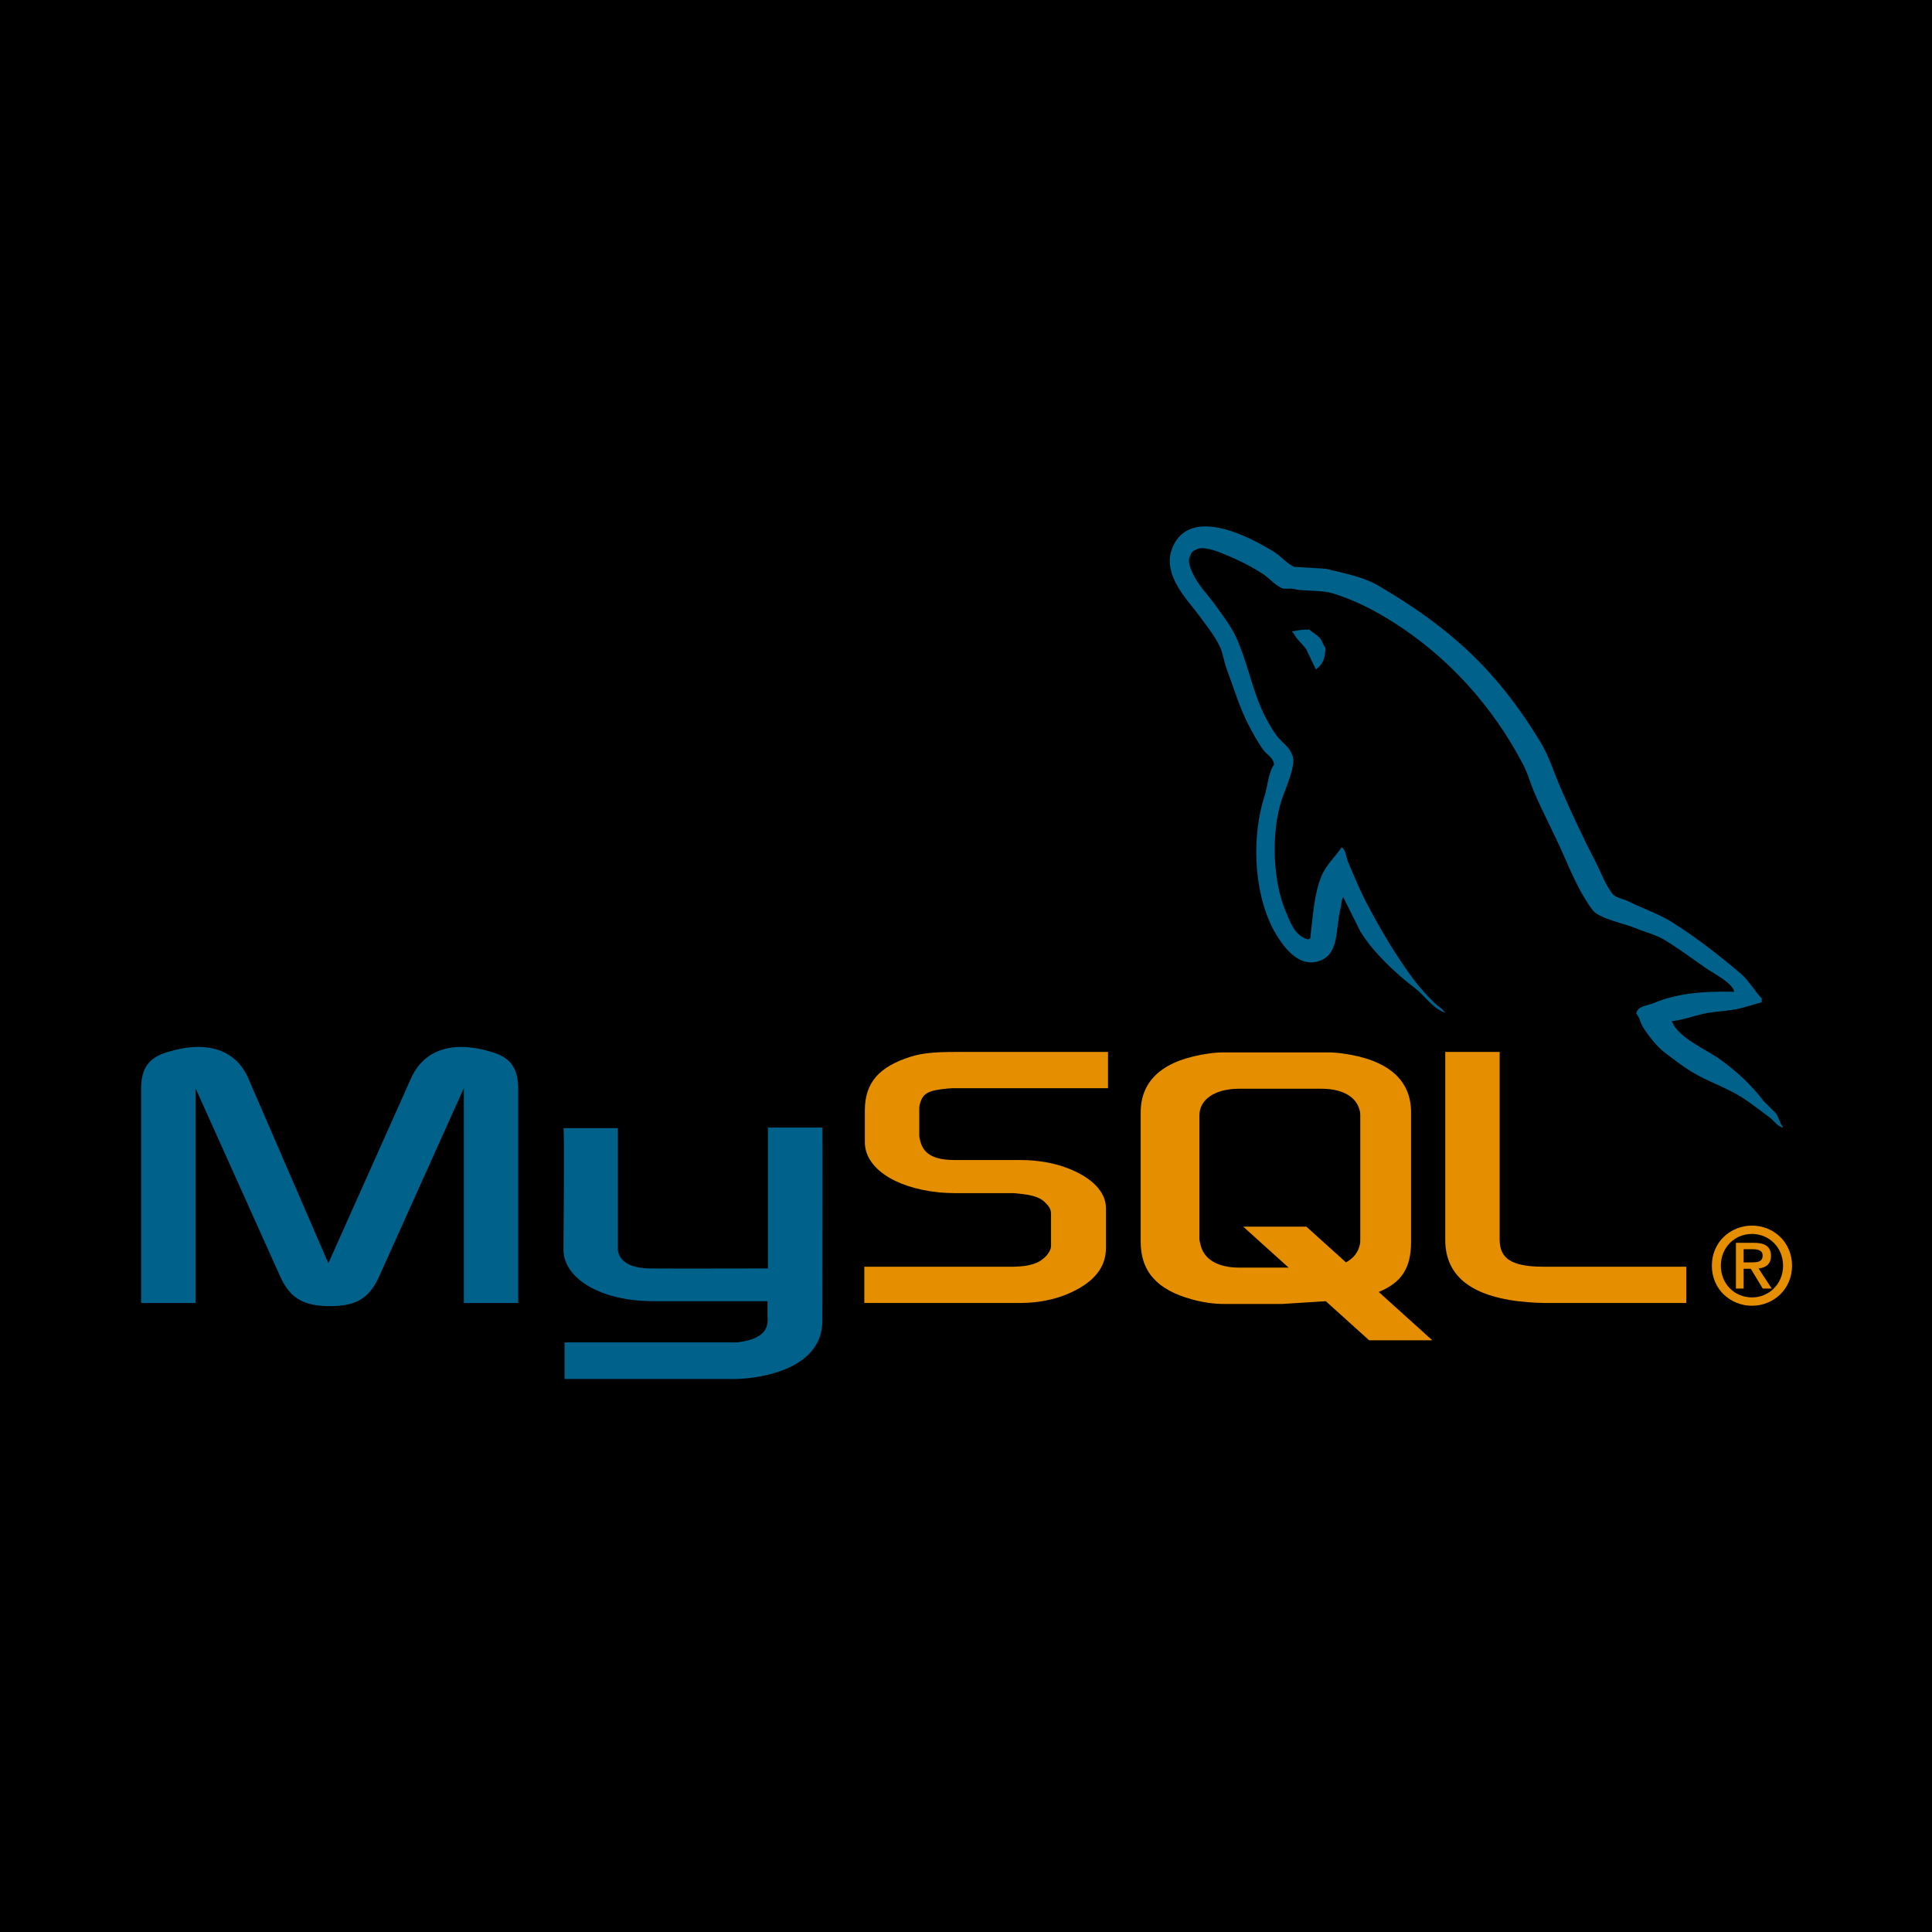
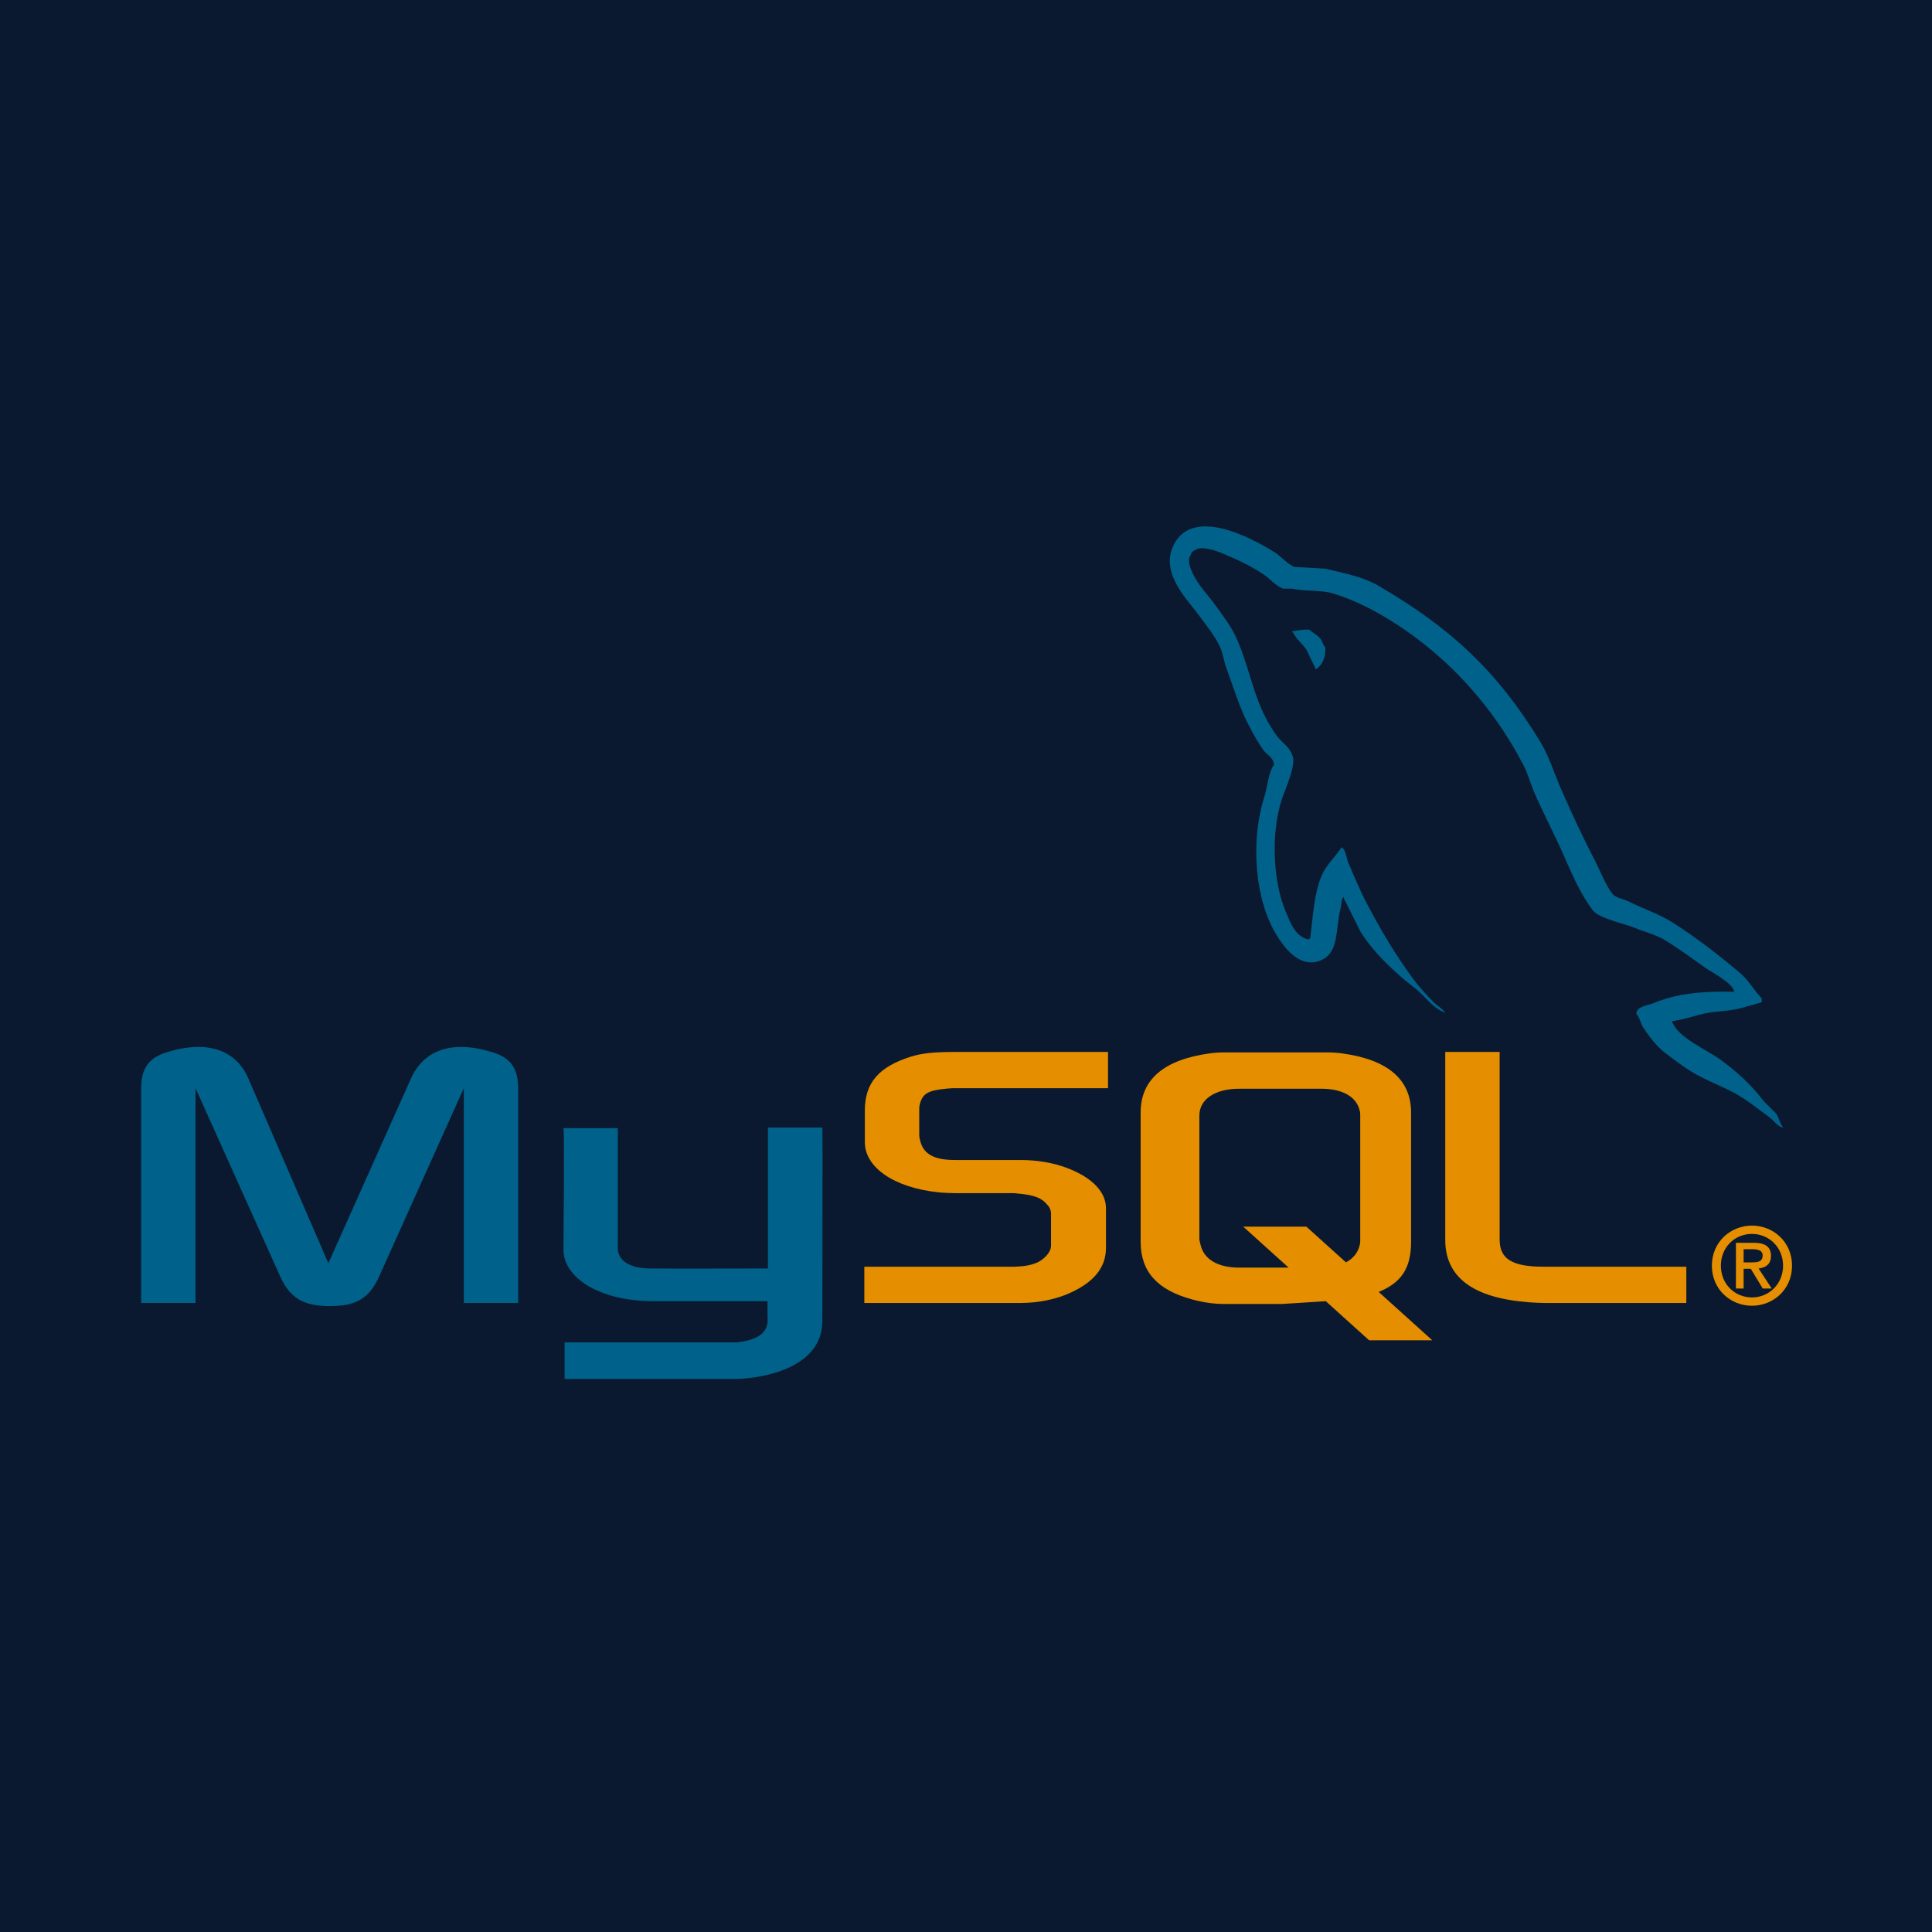
<svg xmlns="http://www.w3.org/2000/svg" width="70" height="70" viewBox="0 0 70 70" fill="none">
-   <rect width="70" height="70" fill="black" />
+   <rect width="70" height="70" fill="#0A192F" />
  <g clip-path="url(#clip0_336_100)">
    <path d="M5.113 47.209H7.084V39.427L10.135 46.211C10.495 47.032 10.987 47.323 11.954 47.323C12.92 47.323 13.394 47.032 13.754 46.211L16.805 39.427V47.209H18.775V39.44C18.775 38.682 18.472 38.316 17.847 38.126C16.35 37.659 15.345 38.063 14.891 39.074L11.897 45.769L8.998 39.074C8.562 38.063 7.539 37.659 6.042 38.126C5.416 38.316 5.113 38.682 5.113 39.44V47.209Z" fill="#00618A" />
-     <path d="M20.414 40.875H22.384V45.162C22.365 45.395 22.458 45.942 23.538 45.959C24.089 45.967 27.788 45.959 27.823 45.959V40.854H29.798C29.807 40.854 29.796 47.815 29.796 47.845C29.807 49.562 27.666 49.935 26.679 49.964H20.456V48.638C20.467 48.638 26.674 48.639 26.69 48.638C27.958 48.504 27.808 47.873 27.808 47.661V47.144H23.62C21.671 47.126 20.43 46.276 20.415 45.297C20.413 45.207 20.457 40.918 20.414 40.875Z" fill="#00618A" />
-     <path d="M31.316 47.209H36.982C37.645 47.209 38.289 47.07 38.801 46.83C39.654 46.438 40.071 45.908 40.071 45.213V43.773C40.071 43.204 39.597 42.674 38.668 42.32C38.176 42.13 37.569 42.03 36.982 42.03H34.594C33.799 42.03 33.42 41.79 33.325 41.259C33.306 41.196 33.306 41.145 33.306 41.082V40.185C33.306 40.135 33.306 40.084 33.325 40.021C33.42 39.617 33.628 39.503 34.329 39.44C34.386 39.44 34.462 39.427 34.519 39.427H40.146V38.114H34.613C33.818 38.114 33.401 38.164 33.022 38.278C31.847 38.644 31.335 39.225 31.335 40.236V41.385C31.335 42.27 32.34 43.028 34.026 43.204C34.216 43.217 34.405 43.23 34.594 43.23H36.641C36.717 43.23 36.792 43.23 36.849 43.242C37.475 43.293 37.74 43.407 37.929 43.634C38.043 43.748 38.081 43.861 38.081 43.988V45.137C38.081 45.276 37.986 45.453 37.797 45.605C37.626 45.756 37.342 45.857 36.963 45.883C36.887 45.883 36.83 45.895 36.755 45.895H31.316V47.209Z" fill="#E48E00" />
-     <path d="M52.364 44.922C52.364 46.274 53.368 47.032 55.396 47.184C55.585 47.196 55.775 47.209 55.964 47.209H61.099V45.895H55.926C54.771 45.895 54.335 45.605 54.335 44.91V38.114H52.364V44.922Z" fill="#E48E00" />
-     <path d="M41.329 44.991V40.308C41.329 39.118 42.164 38.396 43.816 38.168C43.987 38.143 44.177 38.13 44.348 38.13H48.088C48.278 38.13 48.449 38.143 48.639 38.168C50.291 38.396 51.126 39.118 51.126 40.308V44.991C51.126 45.957 50.772 46.473 49.954 46.81L51.895 48.562H49.607L48.036 47.145L46.455 47.245H44.348C43.987 47.245 43.607 47.194 43.189 47.08C41.936 46.738 41.329 46.08 41.329 44.991ZM43.456 44.877C43.456 44.941 43.474 45.004 43.493 45.08C43.607 45.624 44.12 45.928 44.898 45.928H46.689L45.044 44.444H47.333L48.767 45.738C49.031 45.597 49.205 45.382 49.266 45.105C49.285 45.042 49.285 44.979 49.285 44.916V40.422C49.285 40.371 49.285 40.308 49.266 40.244C49.152 39.738 48.639 39.447 47.88 39.447H44.898C44.025 39.447 43.456 39.827 43.456 40.422V44.877Z" fill="#E48E00" />
+     <path d="M20.414 40.875H22.384V45.162C22.365 45.395 22.459 45.942 23.538 45.959C24.089 45.967 27.789 45.959 27.823 45.959V40.854H29.798C29.807 40.854 29.796 47.815 29.796 47.845C29.807 49.562 27.666 49.935 26.679 49.963H20.457V48.638C20.468 48.638 26.674 48.639 26.69 48.637C27.958 48.504 27.808 47.873 27.808 47.661V47.144H23.62C21.671 47.126 20.43 46.276 20.415 45.297C20.413 45.206 20.457 40.918 20.414 40.875Z" fill="#00618A" />
+     <path d="M31.316 47.209H36.982C37.645 47.209 38.289 47.07 38.801 46.83C39.654 46.438 40.071 45.908 40.071 45.213V43.773C40.071 43.204 39.597 42.674 38.668 42.32C38.176 42.13 37.569 42.029 36.982 42.029H34.594C33.799 42.029 33.42 41.789 33.325 41.259C33.306 41.196 33.306 41.145 33.306 41.082V40.185C33.306 40.135 33.306 40.084 33.325 40.021C33.42 39.617 33.628 39.503 34.329 39.44C34.386 39.44 34.462 39.427 34.519 39.427H40.146V38.114H34.613C33.818 38.114 33.401 38.164 33.022 38.278C31.847 38.644 31.335 39.225 31.335 40.236V41.385C31.335 42.27 32.34 43.028 34.026 43.204C34.216 43.217 34.405 43.23 34.594 43.23H36.641C36.717 43.23 36.792 43.23 36.849 43.242C37.475 43.293 37.74 43.406 37.929 43.634C38.043 43.747 38.081 43.861 38.081 43.987V45.137C38.081 45.276 37.986 45.453 37.797 45.605C37.626 45.756 37.342 45.857 36.963 45.883C36.887 45.883 36.83 45.895 36.755 45.895H31.316V47.209Z" fill="#E48E00" />
+     <path d="M52.364 44.922C52.364 46.274 53.368 47.032 55.396 47.184C55.585 47.196 55.775 47.209 55.964 47.209H61.099V45.895H55.926C54.77 45.895 54.335 45.605 54.335 44.91V38.114H52.364V44.922Z" fill="#E48E00" />
+     <path d="M41.328 44.991V40.308C41.328 39.118 42.164 38.396 43.816 38.168C43.987 38.143 44.177 38.13 44.347 38.13H48.088C48.278 38.13 48.449 38.143 48.639 38.168C50.291 38.396 51.126 39.118 51.126 40.308V44.991C51.126 45.957 50.771 46.473 49.953 46.81L51.895 48.562H49.606L48.036 47.145L46.455 47.245H44.347C43.987 47.245 43.607 47.194 43.189 47.08C41.936 46.739 41.328 46.08 41.328 44.991ZM43.455 44.877C43.455 44.941 43.474 45.004 43.493 45.08C43.607 45.624 44.12 45.928 44.898 45.928H46.689L45.044 44.444H47.332L48.767 45.738C49.031 45.597 49.205 45.382 49.266 45.105C49.284 45.042 49.284 44.979 49.284 44.916V40.422C49.284 40.371 49.284 40.308 49.266 40.244C49.152 39.738 48.639 39.447 47.879 39.447H44.898C44.025 39.447 43.455 39.827 43.455 40.422V44.877Z" fill="#E48E00" />
    <path d="M62.833 35.934C61.622 35.901 60.697 36.014 59.906 36.348C59.681 36.442 59.322 36.445 59.285 36.727C59.409 36.856 59.428 37.05 59.526 37.209C59.715 37.514 60.034 37.924 60.319 38.139C60.63 38.373 60.95 38.624 61.283 38.828C61.876 39.189 62.538 39.396 63.109 39.758C63.445 39.971 63.779 40.24 64.108 40.481C64.27 40.6 64.379 40.785 64.59 40.86C64.59 40.849 64.59 40.837 64.59 40.825C64.479 40.684 64.45 40.49 64.349 40.343C64.2 40.194 64.05 40.045 63.901 39.895C63.463 39.314 62.907 38.804 62.316 38.38C61.845 38.042 60.791 37.585 60.594 37.037C60.583 37.025 60.571 37.014 60.56 37.002C60.894 36.965 61.285 36.843 61.593 36.761C62.111 36.622 62.574 36.658 63.109 36.52C63.35 36.451 63.591 36.382 63.832 36.313C63.832 36.267 63.832 36.221 63.832 36.175C63.562 35.898 63.369 35.531 63.074 35.28C62.303 34.623 61.461 33.967 60.594 33.42C60.114 33.116 59.519 32.919 59.01 32.662C58.839 32.575 58.537 32.531 58.424 32.386C58.157 32.045 58.011 31.613 57.804 31.215C57.372 30.383 56.947 29.473 56.564 28.597C56.303 28 56.132 27.411 55.807 26.875C54.243 24.304 52.559 22.752 49.951 21.226C49.396 20.902 48.728 20.773 48.022 20.606C47.643 20.583 47.264 20.56 46.886 20.537C46.654 20.441 46.414 20.158 46.197 20.02C45.333 19.475 43.117 18.288 42.477 19.848C42.073 20.834 43.081 21.795 43.441 22.294C43.694 22.644 44.018 23.037 44.199 23.431C44.318 23.689 44.338 23.949 44.44 24.223C44.691 24.898 44.908 25.632 45.232 26.255C45.396 26.571 45.576 26.903 45.783 27.185C45.91 27.358 46.128 27.434 46.162 27.702C45.949 28 45.937 28.462 45.818 28.838C45.279 30.536 45.482 32.646 46.266 33.902C46.506 34.288 47.072 35.115 47.85 34.798C48.531 34.52 48.379 33.661 48.573 32.903C48.617 32.731 48.59 32.605 48.677 32.49C48.677 32.501 48.677 32.513 48.677 32.524C48.883 32.938 49.09 33.351 49.297 33.764C49.755 34.503 50.57 35.275 51.26 35.797C51.618 36.067 51.9 36.534 52.362 36.692C52.362 36.681 52.362 36.669 52.362 36.658C52.35 36.658 52.339 36.658 52.328 36.658C52.238 36.518 52.098 36.46 51.983 36.348C51.714 36.083 51.414 35.755 51.191 35.452C50.563 34.6 50.009 33.667 49.503 32.696C49.262 32.233 49.052 31.721 48.849 31.25C48.77 31.068 48.771 30.793 48.608 30.698C48.385 31.044 48.057 31.324 47.884 31.732C47.609 32.384 47.573 33.18 47.471 34.005C47.411 34.027 47.438 34.012 47.402 34.04C46.922 33.924 46.754 33.43 46.576 33.007C46.125 31.935 46.041 30.21 46.438 28.976C46.54 28.657 47.004 27.652 46.817 27.358C46.727 27.063 46.431 26.893 46.266 26.668C46.061 26.391 45.856 26.025 45.714 25.704C45.345 24.869 45.173 23.931 44.784 23.086C44.599 22.683 44.285 22.274 44.027 21.915C43.741 21.518 43.421 21.225 43.2 20.744C43.121 20.573 43.014 20.299 43.131 20.124C43.168 20.005 43.221 19.956 43.338 19.917C43.538 19.763 44.094 19.968 44.302 20.055C44.855 20.284 45.316 20.503 45.783 20.813C46.008 20.962 46.235 21.25 46.507 21.329C46.61 21.329 46.713 21.329 46.817 21.329C47.301 21.441 47.845 21.364 48.298 21.502C49.098 21.745 49.816 22.124 50.468 22.535C52.453 23.789 54.076 25.573 55.187 27.702C55.365 28.045 55.443 28.372 55.6 28.735C55.917 29.468 56.317 30.223 56.633 30.94C56.948 31.655 57.255 32.377 57.701 32.972C57.935 33.285 58.84 33.453 59.251 33.626C59.539 33.748 60.011 33.875 60.284 34.04C60.806 34.354 61.311 34.729 61.8 35.073C62.044 35.245 62.796 35.623 62.833 35.934Z" fill="#00618A" />
-     <path fill-rule="evenodd" clip-rule="evenodd" d="M47.437 22.811C47.184 22.806 47.005 22.838 46.816 22.88C46.816 22.891 46.816 22.902 46.816 22.914C46.828 22.914 46.839 22.914 46.851 22.914C46.971 23.162 47.184 23.321 47.333 23.534C47.448 23.775 47.563 24.016 47.678 24.257C47.689 24.246 47.701 24.234 47.712 24.223C47.925 24.073 48.023 23.832 48.022 23.465C47.937 23.375 47.924 23.262 47.85 23.155C47.751 23.012 47.561 22.931 47.437 22.811Z" fill="#00618A" />
-     <path fill-rule="evenodd" clip-rule="evenodd" d="M62.024 45.858C62.024 46.725 62.71 47.31 63.477 47.31C64.243 47.31 64.929 46.725 64.929 45.858C64.929 44.99 64.243 44.406 63.477 44.406C62.71 44.406 62.024 44.99 62.024 45.858ZM64.604 45.858C64.604 46.516 64.1 47.008 63.477 47.008C62.846 47.008 62.35 46.516 62.35 45.858C62.35 45.199 62.846 44.708 63.477 44.708C64.1 44.708 64.604 45.199 64.604 45.858ZM63.868 46.687H64.193L63.717 45.959C63.972 45.931 64.166 45.807 64.166 45.505C64.166 45.168 63.953 45.029 63.543 45.029H62.896V46.687H63.175V45.97H63.434L63.868 46.687ZM63.175 45.738V45.261H63.496C63.663 45.261 63.864 45.292 63.864 45.486C63.864 45.718 63.682 45.738 63.473 45.738H63.175Z" fill="#E48E00" />
+     <path fill-rule="evenodd" clip-rule="evenodd" d="M47.437 22.811C47.184 22.806 47.005 22.838 46.816 22.88C46.816 22.891 46.816 22.903 46.816 22.914C46.828 22.914 46.839 22.914 46.851 22.914C46.971 23.162 47.184 23.321 47.333 23.534C47.448 23.775 47.563 24.016 47.678 24.257C47.689 24.246 47.701 24.234 47.712 24.223C47.925 24.073 48.023 23.832 48.022 23.465C47.937 23.375 47.924 23.262 47.85 23.155C47.751 23.012 47.561 22.931 47.437 22.811Z" fill="#00618A" />
+     <path fill-rule="evenodd" clip-rule="evenodd" d="M62.024 45.858C62.024 46.725 62.71 47.31 63.477 47.31C64.243 47.31 64.929 46.725 64.929 45.858C64.929 44.99 64.243 44.406 63.477 44.406C62.71 44.406 62.024 44.99 62.024 45.858ZM64.604 45.858C64.604 46.516 64.1 47.008 63.477 47.008C62.846 47.008 62.35 46.516 62.35 45.858C62.35 45.199 62.846 44.707 63.477 44.707C64.1 44.707 64.604 45.199 64.604 45.858ZM63.868 46.686H64.193L63.717 45.959C63.972 45.931 64.166 45.807 64.166 45.505C64.166 45.168 63.953 45.029 63.543 45.029H62.896V46.686H63.175V45.97H63.434L63.868 46.686ZM63.175 45.738V45.261H63.496C63.663 45.261 63.864 45.292 63.864 45.486C63.864 45.718 63.682 45.738 63.473 45.738H63.175Z" fill="#E48E00" />
  </g>
  <defs>
    <clipPath id="clip0_336_100">
      <rect width="60" height="30.997" fill="white" transform="translate(5 19)" />
    </clipPath>
  </defs>
</svg>
